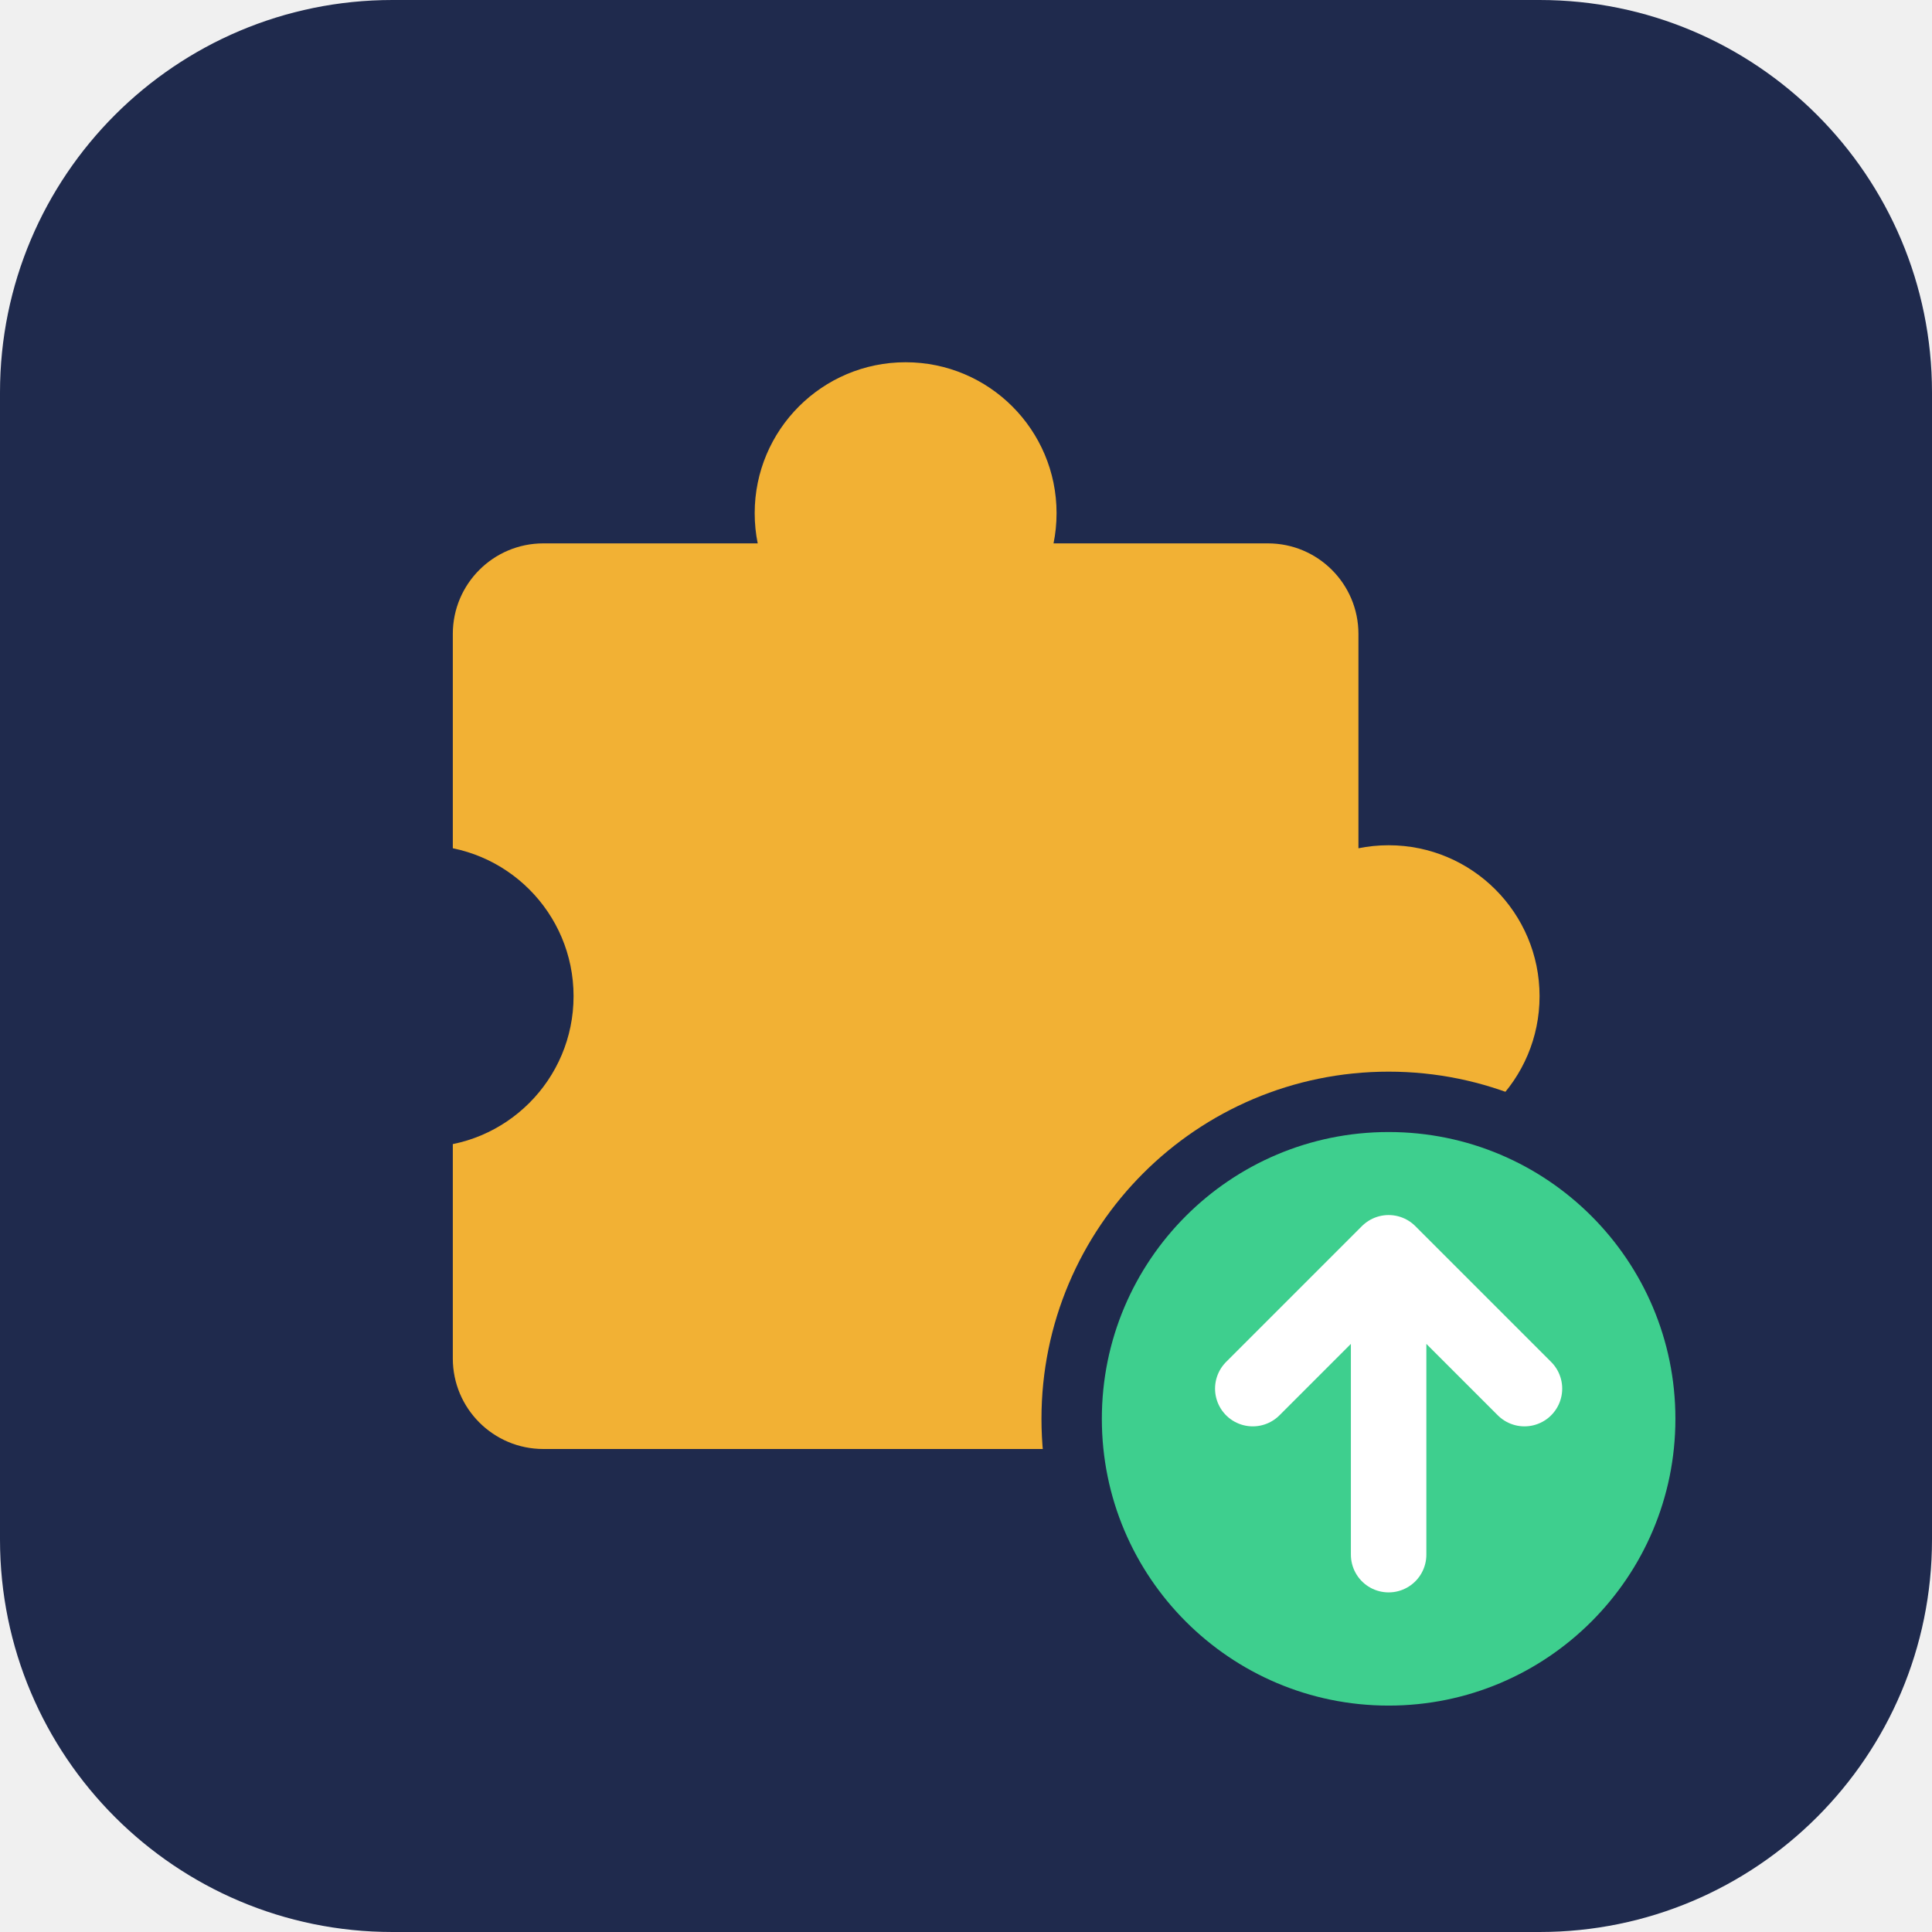
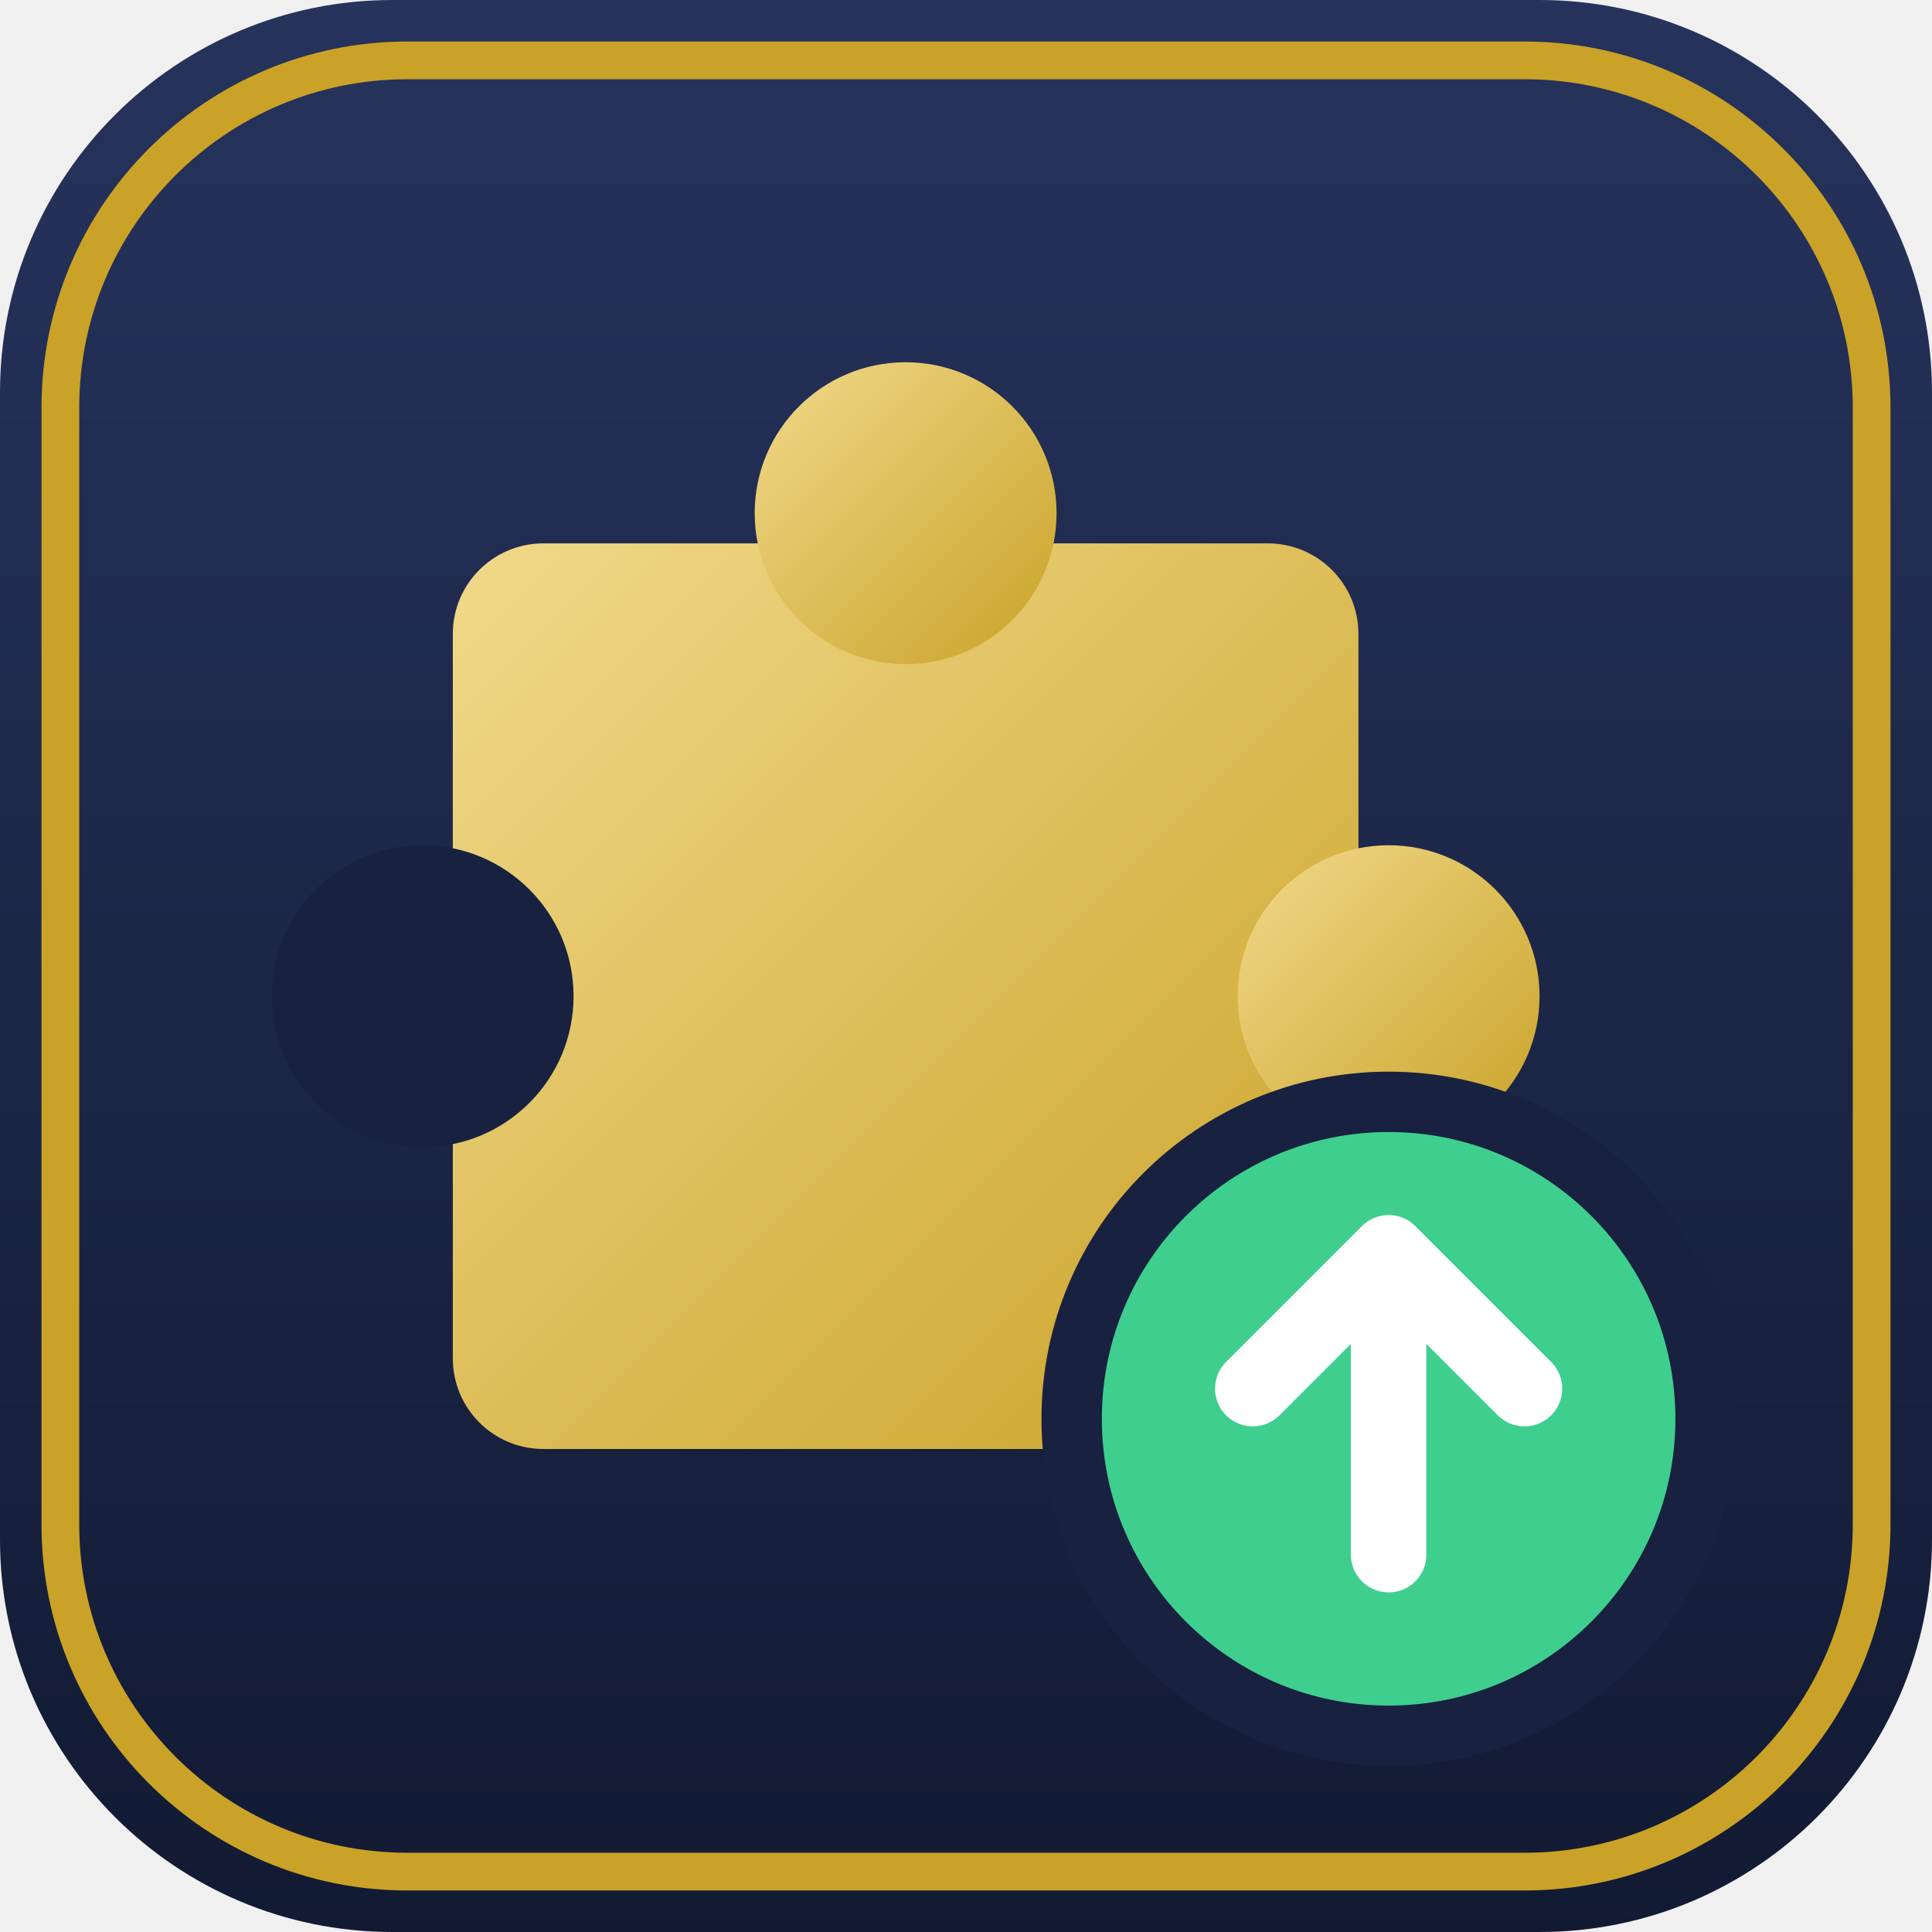
<svg xmlns="http://www.w3.org/2000/svg" viewBox="0 0 128 128" width="128" height="128">
-   <rect width="128" height="128" rx="26" fill="#1f2a4d" />
-   <g fill="#f2b134">
+   <defs>
+     <linearGradient id="bg" x1="0" y1="0" x2="0" y2="1">
+       <stop offset="0" stop-color="#26335c" />
+       <stop offset="1" stop-color="#121a33" />
+     </linearGradient>
+     <linearGradient id="gold" x1="0" y1="0" x2="1" y2="1">
+       <stop offset="0" stop-color="#f1d98a" />
+       <stop offset="1" stop-color="#c9a227" />
+     </linearGradient>
+   </defs>
+   <rect width="128" height="128" rx="26" fill="url(#bg)" />
+   <rect x="4" y="4" width="120" height="120" rx="23" fill="none" stroke="#c9a227" stroke-width="2.5" />
+   <g fill="url(#gold)">
    <rect x="30" y="36" width="60" height="60" rx="6" />
    <circle cx="60" cy="34" r="10" />
    <circle cx="92" cy="66" r="10" />
  </g>
-   <circle cx="28" cy="66" r="10" fill="#1f2a4d" />
-   <circle cx="92" cy="94" r="21" fill="#3ecf8e" stroke="#1f2a4d" stroke-width="4" />
+   <circle cx="28" cy="66" r="10" fill="#18213f" />
+   <circle cx="92" cy="94" r="21" fill="#3ecf8e" stroke="#18213f" stroke-width="4" />
  <path d="M92 103V84M83 92l9-9 9 9" fill="none" stroke="#fff" stroke-width="5" stroke-linecap="round" stroke-linejoin="round" />
</svg>
